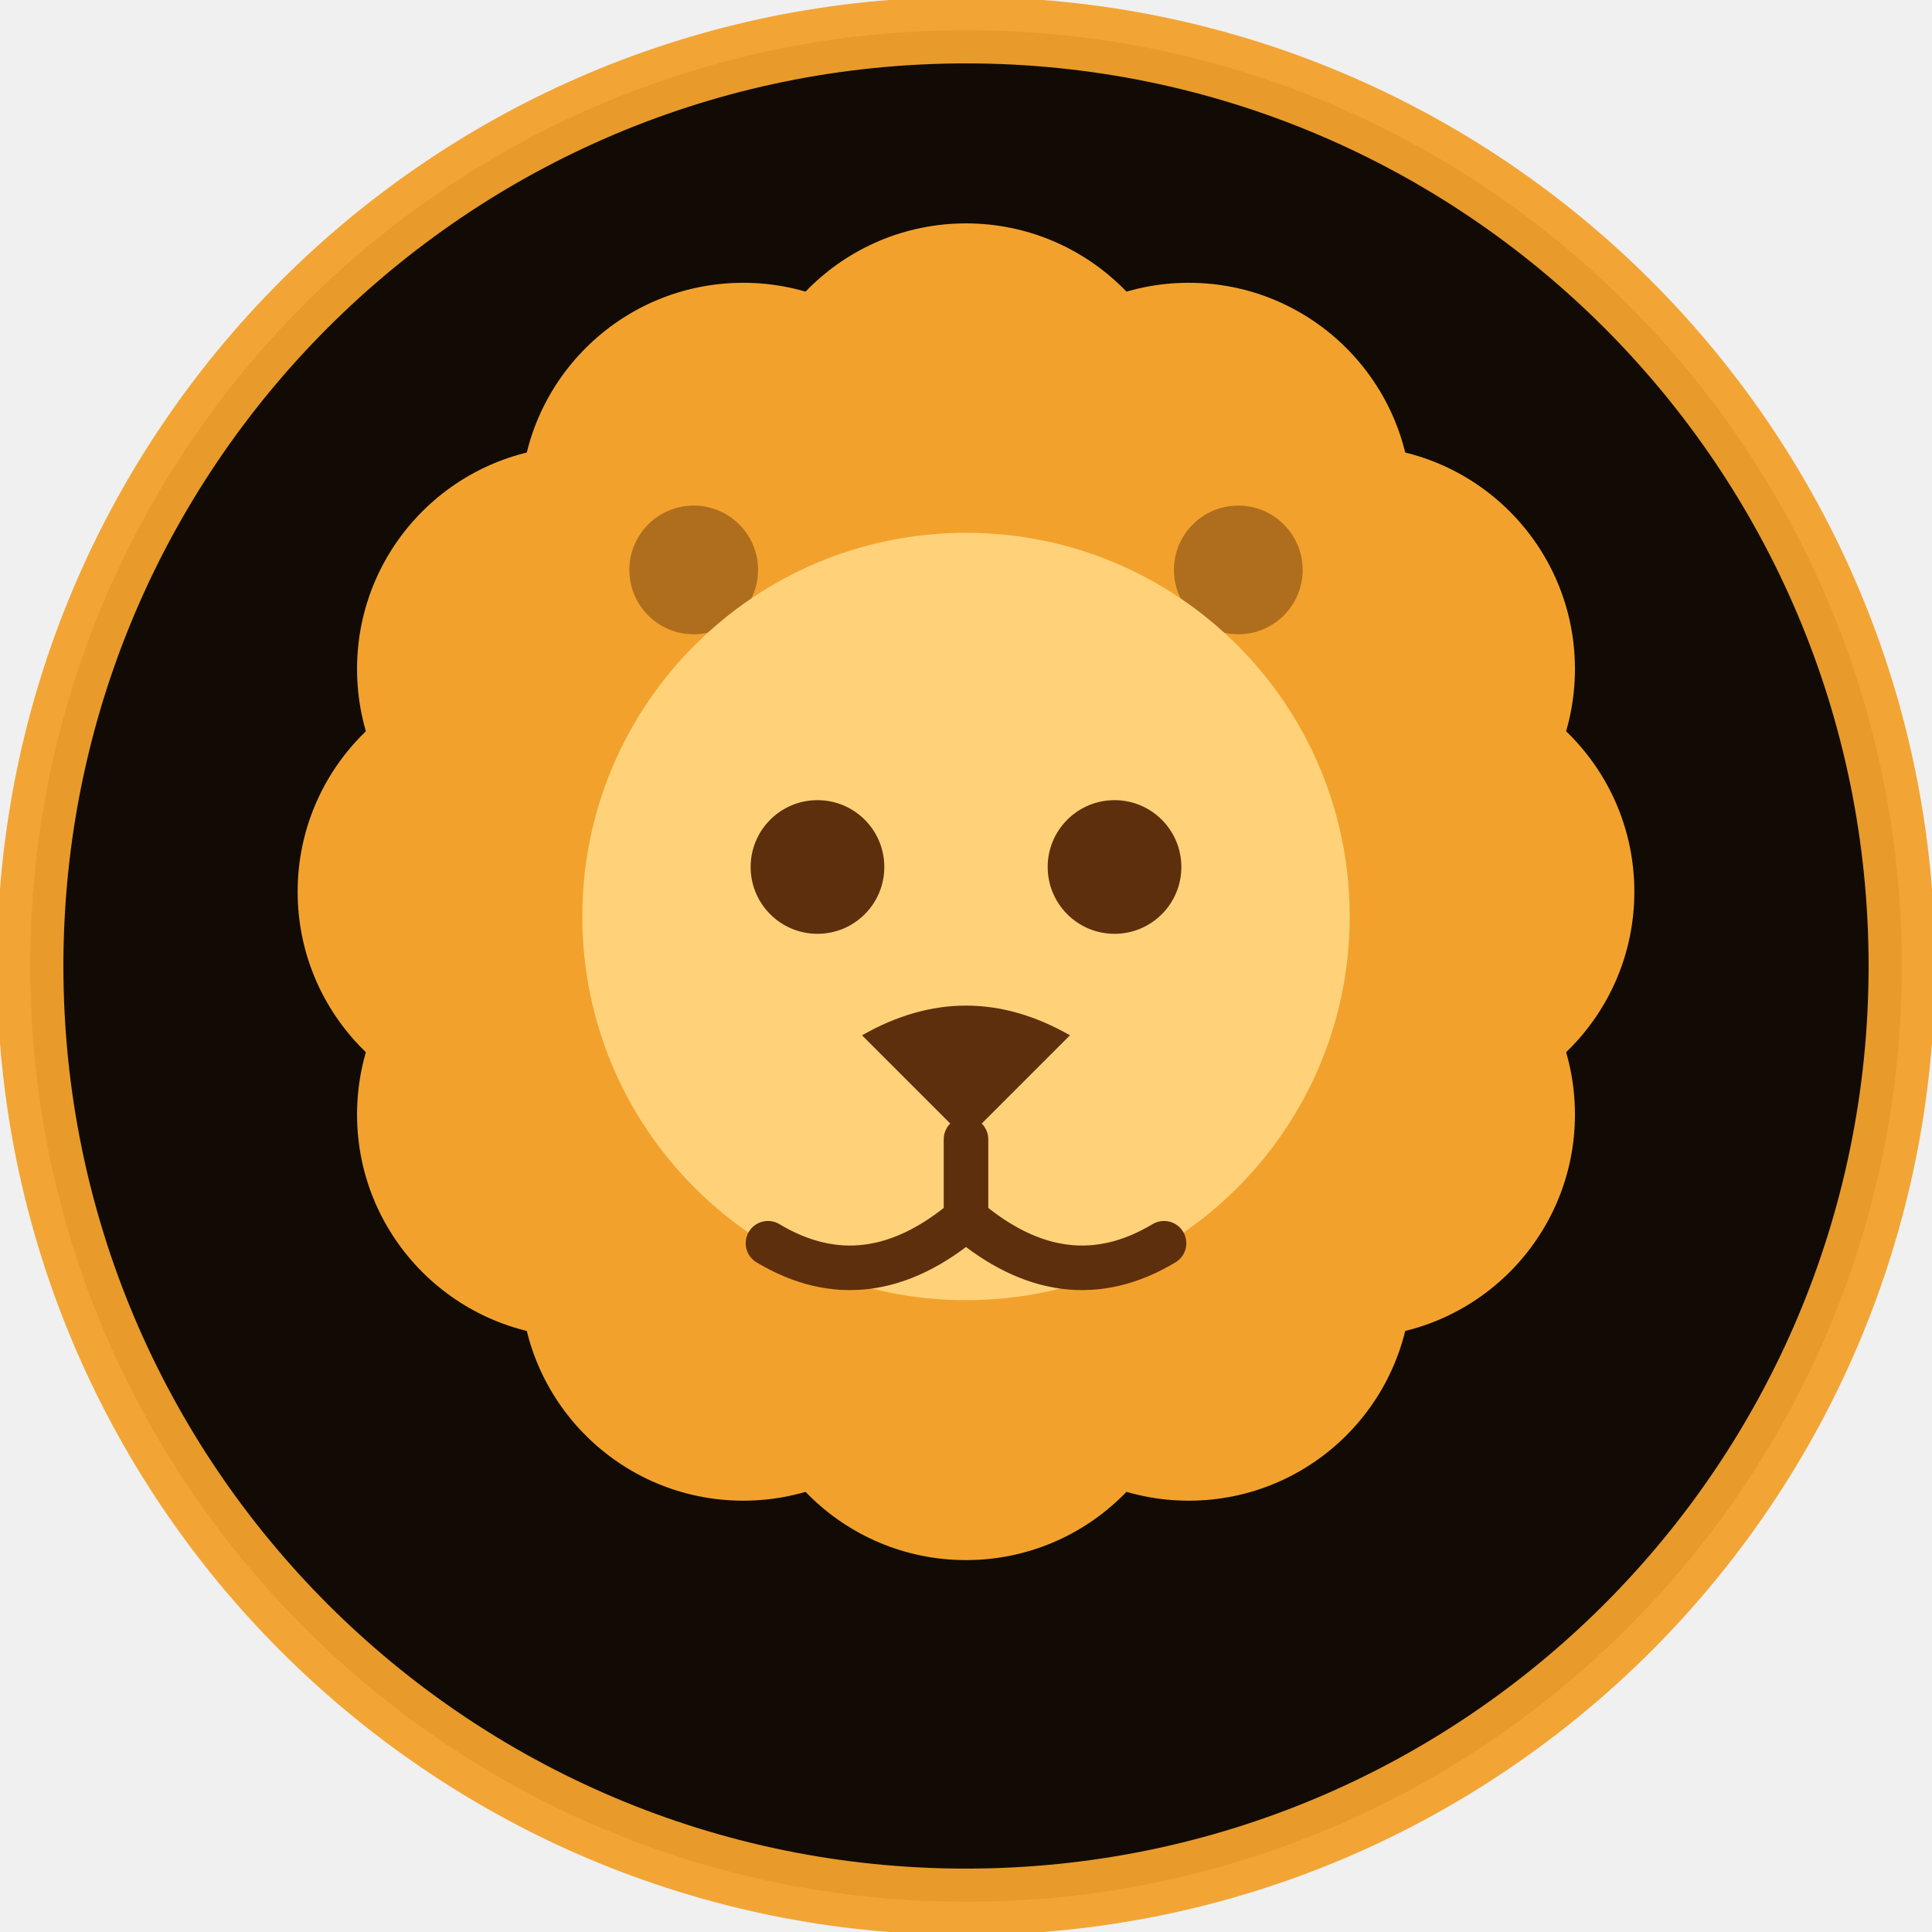
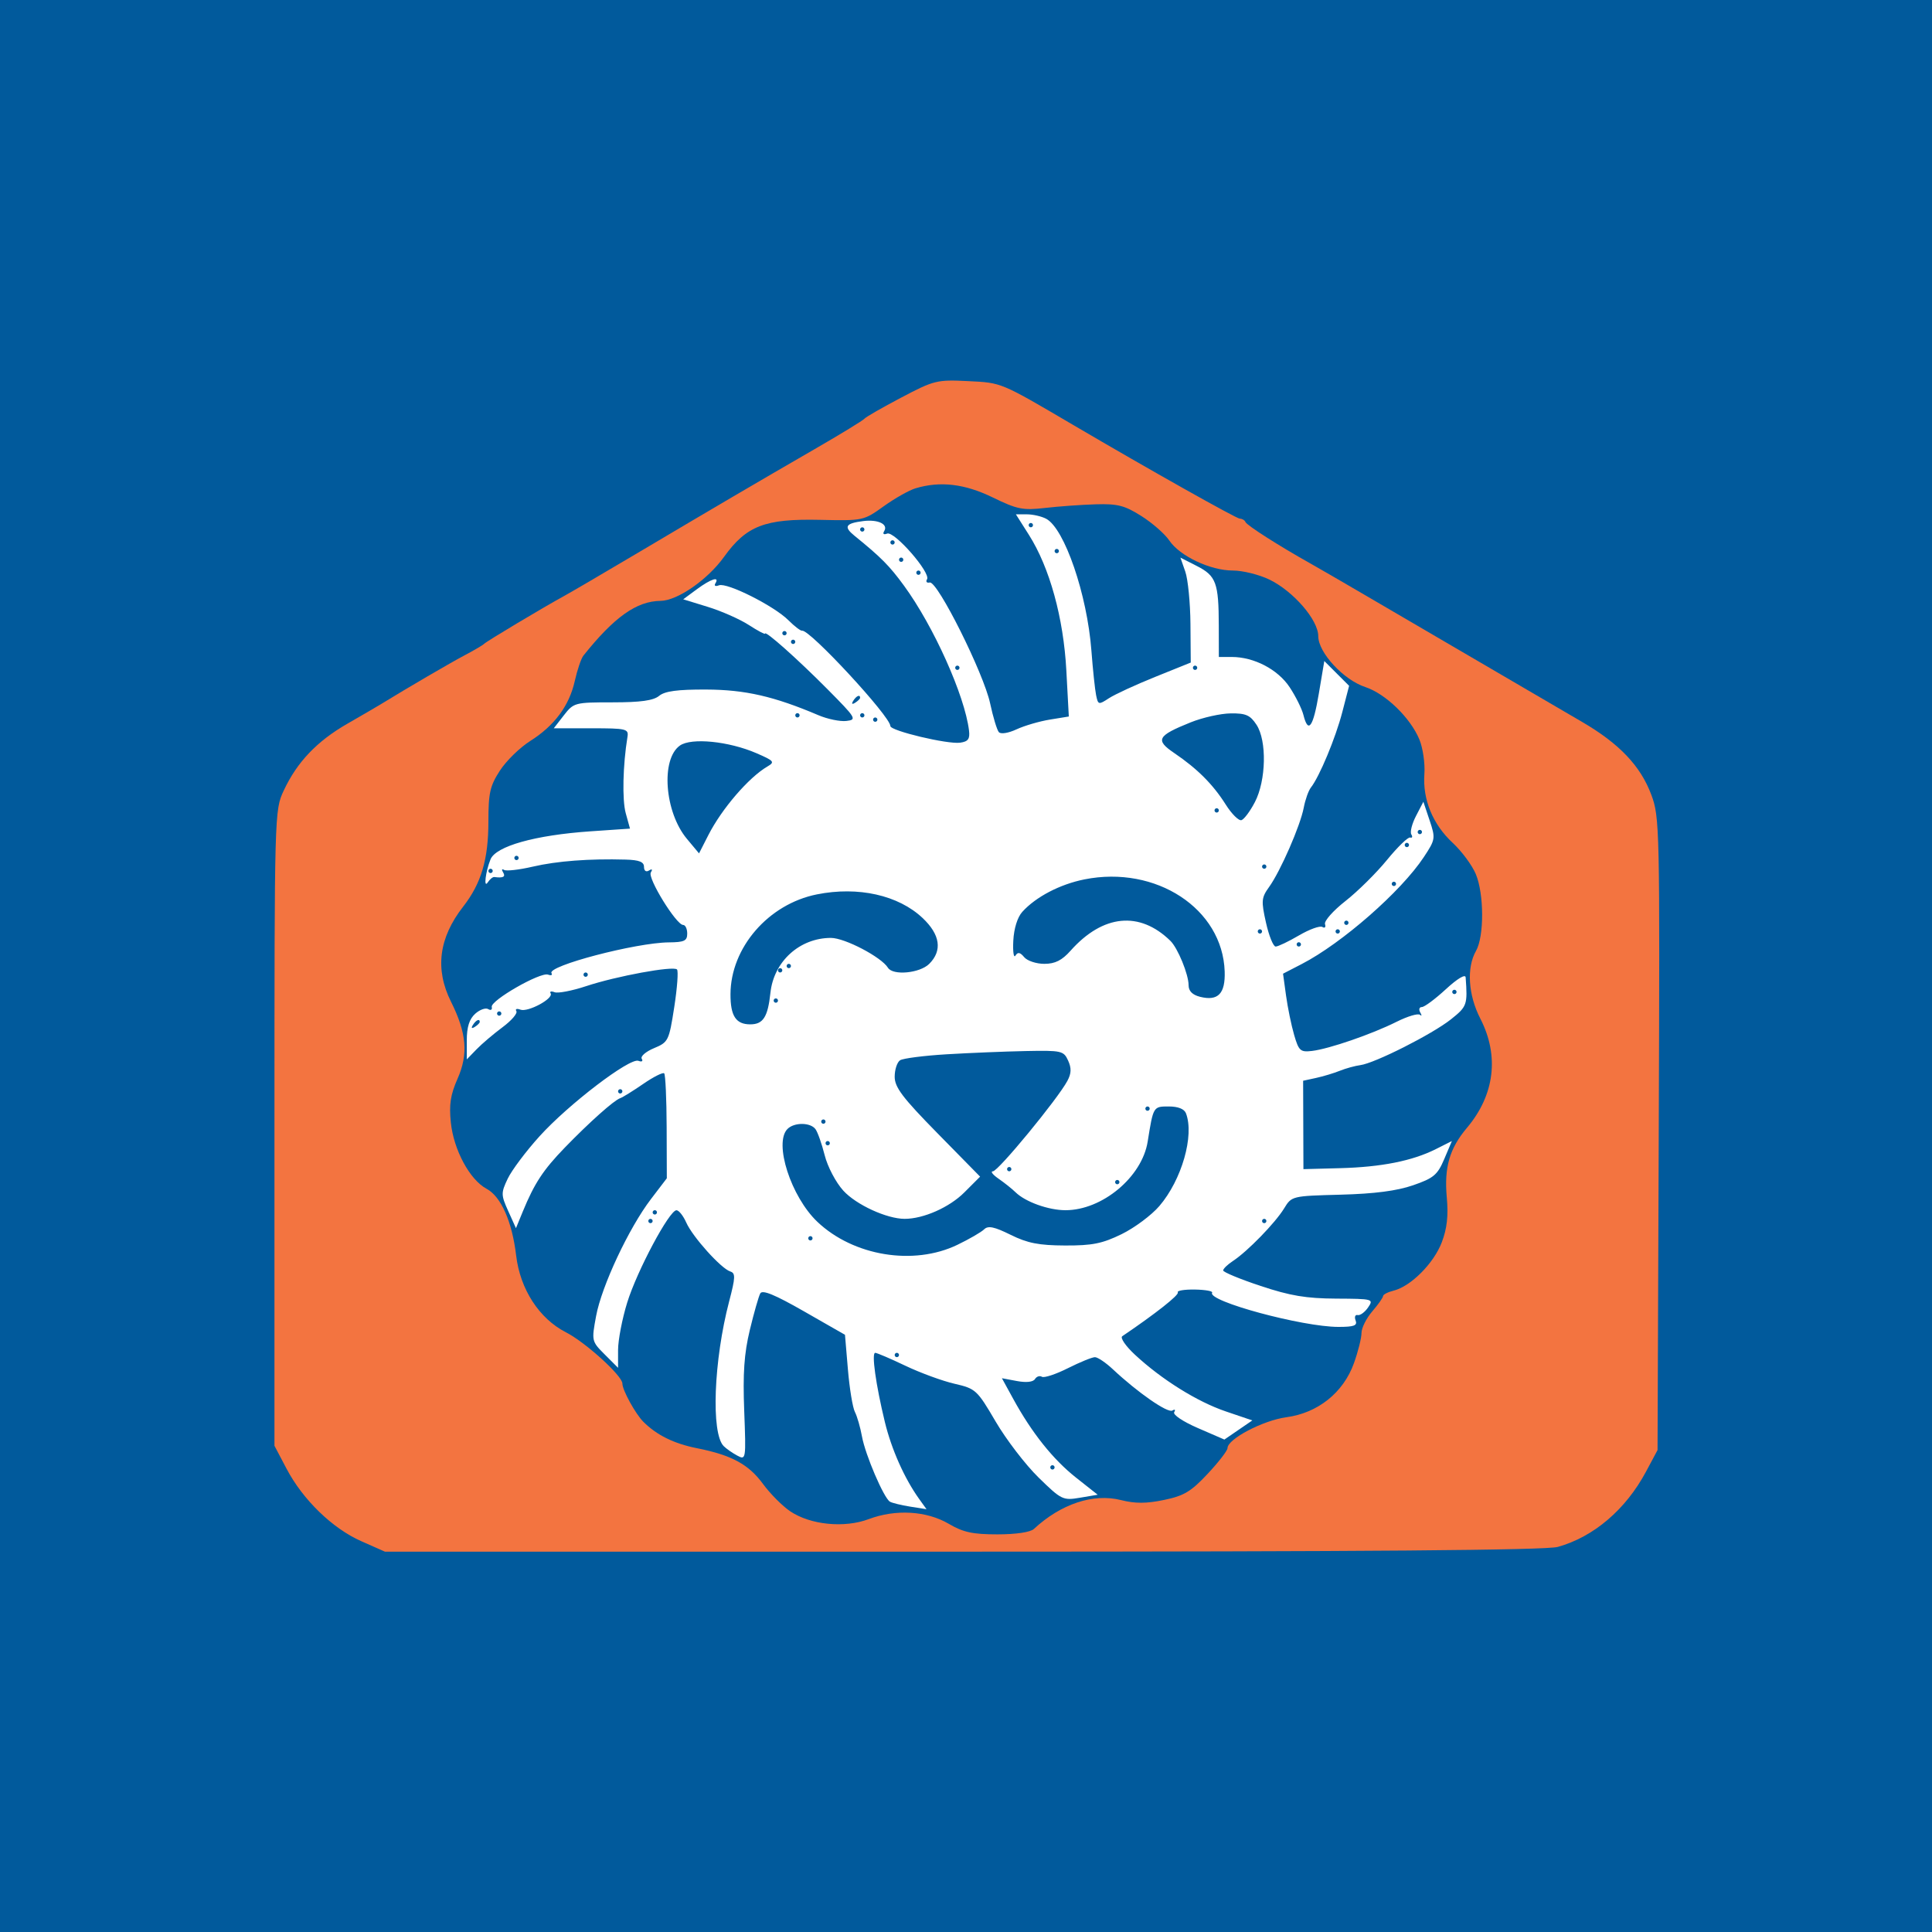
- <svg xmlns="http://www.w3.org/2000/svg" viewBox="0 0 64 64">
-   <circle cx="32" cy="32" r="31" fill="#120b05" />
-   <circle cx="32" cy="32" r="31" fill="none" stroke="#F2A22C" stroke-width="2.2" opacity="0.95" />
-   <g transform="translate(32 32) scale(0.82) translate(-32 -32)">
-     <g fill="#F2A22C">
-       <circle cx="50" cy="29" r="9" />
-       <circle cx="47.6" cy="38" r="9" />
-       <circle cx="41" cy="44.6" r="9" />
-       <circle cx="32" cy="47" r="9" />
-       <circle cx="23" cy="44.6" r="9" />
-       <circle cx="16.4" cy="38" r="9" />
-       <circle cx="14" cy="29" r="9" />
-       <circle cx="16.4" cy="20" r="9" />
-       <circle cx="23" cy="13.4" r="9" />
-       <circle cx="32" cy="11" r="9" />
-       <circle cx="41" cy="13.4" r="9" />
-       <circle cx="47.6" cy="20" r="9" />
-     </g>
-     <circle fill="#F2A22C" cx="21" cy="16" r="6" />
-     <circle fill="#F2A22C" cx="43" cy="16" r="6" />
-     <circle fill="#5E2F0C" cx="21" cy="16" r="2.6" opacity="0.45" />
-     <circle fill="#5E2F0C" cx="43" cy="16" r="2.6" opacity="0.45" />
-     <circle fill="#FFD27A" cx="32" cy="30" r="15.5" />
-     <circle fill="#5E2F0C" cx="26" cy="28" r="2.7" />
-     <circle fill="#5E2F0C" cx="38" cy="28" r="2.7" />
-     <path fill="#5E2F0C" d="M32 39 l-4.2 -4.2 q4.2 -2.4 8.4 0 z" />
-     <path stroke="#5E2F0C" fill="none" stroke-width="1.8" stroke-linecap="round" d="M32 39 v3.2 M32 42.2 q-4 3.4 -8 1 M32 42.2 q4 3.4 8 1" />
-   </g>
+ <svg xmlns="http://www.w3.org/2000/svg" viewBox="0 0 447 447">
+   <rect x="0" y="0" width="447" height="447" fill="#015A9C" />
+   <path d="M 208.479 92.008 C 204.090 94.318, 200.275 96.509, 200 96.877 C 199.725 97.244, 194.550 100.406, 188.500 103.903 C 174.892 111.768, 165.494 117.280, 147.500 127.953 C 139.800 132.519, 132.150 136.996, 130.500 137.901 C 125.506 140.638, 112.534 148.398, 112 148.967 C 111.725 149.260, 109.700 150.450, 107.500 151.612 C 104.181 153.364, 94.286 159.142, 88 162.999 C 87.175 163.505, 83.741 165.504, 80.369 167.442 C 73.327 171.489, 68.725 176.320, 65.651 182.897 C 63.511 187.477, 63.500 187.869, 63.500 261 L 63.500 334.500 66.311 339.838 C 70.091 347.014, 76.922 353.633, 83.592 356.583 L 89.081 359.011 222.790 359.003 C 316.260 358.997, 357.679 358.667, 360.418 357.904 C 368.717 355.594, 376.136 349.267, 380.825 340.500 L 383.500 335.500 383.775 262.354 C 384.042 191.210, 383.995 189.061, 382.042 183.843 C 379.561 177.212, 374.659 172.054, 366.083 167.050 C 350.639 158.040, 323.830 142.377, 315.500 137.498 C 310.550 134.599, 304.925 131.344, 303 130.265 C 295.850 126.256, 288.490 121.554, 288.167 120.789 C 287.983 120.355, 287.393 120, 286.856 120 C 286.070 120, 266.068 108.754, 248.349 98.350 C 231.369 88.381, 231.807 88.564, 223.979 88.179 C 216.757 87.824, 216.140 87.976, 208.479 92.008 M 211.804 112.985 C 210.321 113.432, 207.008 115.306, 204.441 117.149 C 199.817 120.469, 199.681 120.498, 189.724 120.275 C 176.966 119.990, 172.692 121.640, 167.513 128.849 C 163.712 134.140, 156.715 138.985, 152.822 139.022 C 147.294 139.074, 142.094 142.767, 134.983 151.689 C 134.462 152.342, 133.566 154.976, 132.991 157.541 C 131.698 163.310, 128.292 167.894, 122.644 171.463 C 120.265 172.967, 117.122 176.043, 115.660 178.299 C 113.368 181.834, 113 183.461, 113 190.074 C 113 198.833, 111.355 204.382, 107.166 209.756 C 101.511 217.010, 100.589 224.244, 104.358 231.783 C 107.964 238.995, 108.380 243.886, 105.871 249.558 C 104.229 253.272, 103.879 255.543, 104.310 259.718 C 104.964 266.048, 108.685 272.958, 112.557 275.031 C 115.923 276.832, 118.486 282.609, 119.422 290.500 C 120.345 298.288, 124.763 305.101, 130.927 308.243 C 135.439 310.544, 144 318.313, 144 320.108 C 144 321.624, 147.011 327.110, 148.856 328.957 C 151.929 332.031, 155.932 334.007, 161.222 335.059 C 169.257 336.658, 173.204 338.790, 176.525 343.324 C 178.189 345.596, 181.025 348.448, 182.826 349.662 C 187.496 352.809, 195.364 353.593, 201 351.472 C 207.224 349.129, 214.376 349.550, 219.514 352.561 C 222.866 354.526, 225.055 355, 230.766 355 C 235.053 355, 238.390 354.506, 239.206 353.750 C 245.470 347.942, 252.960 345.457, 259.349 347.066 C 262.646 347.896, 265.215 347.890, 269.308 347.040 C 273.939 346.078, 275.562 345.107, 279.412 340.990 C 281.936 338.293, 284 335.623, 284 335.057 C 284 332.946, 292.198 328.638, 297.616 327.903 C 304.931 326.910, 310.816 322.201, 313.259 315.385 C 314.222 312.698, 315.008 309.557, 315.005 308.406 C 315.002 307.254, 316.124 305.004, 317.499 303.406 C 318.873 301.807, 319.998 300.211, 319.999 299.858 C 319.999 299.506, 321.117 298.937, 322.482 298.594 C 326.437 297.601, 331.725 292.287, 333.573 287.447 C 334.796 284.247, 335.124 281.309, 334.738 277.047 C 334.106 270.080, 335.369 265.724, 339.410 260.931 C 345.822 253.326, 346.924 244.280, 342.490 235.658 C 339.683 230.198, 339.283 223.878, 341.500 220 C 343.404 216.670, 343.378 206.841, 341.454 202.237 C 340.604 200.202, 338.201 196.954, 336.114 195.019 C 331.490 190.731, 329.124 184.979, 329.554 179.070 C 329.731 176.633, 329.207 173.033, 328.389 171.070 C 326.300 166.054, 320.576 160.510, 315.891 158.964 C 310.828 157.293, 305 150.986, 305 147.177 C 305 143.440, 299.239 136.778, 293.682 134.088 C 291.309 132.940, 287.498 132, 285.211 132 C 280.025 132, 272.955 128.652, 270.534 125.050 C 269.524 123.548, 266.630 121.010, 264.102 119.410 C 260.205 116.943, 258.591 116.528, 253.502 116.681 C 250.201 116.781, 244.920 117.160, 241.767 117.523 C 236.654 118.112, 235.348 117.849, 229.688 115.092 C 223.193 111.927, 217.524 111.260, 211.804 112.985" fill="#F37440" fill-rule="evenodd" />
+   <path d="M 238.057 123.750 C 242.852 131.310, 246.063 142.947, 246.717 155.138 L 247.288 165.776 242.894 166.491 C 240.477 166.885, 237.011 167.899, 235.192 168.745 C 233.296 169.627, 231.549 169.903, 231.100 169.392 C 230.669 168.901, 229.762 165.907, 229.084 162.739 C 227.595 155.777, 216.908 134.384, 215.114 134.775 C 214.419 134.926, 214.136 134.588, 214.485 134.024 C 215.403 132.540, 206.920 122.817, 205.262 123.453 C 204.443 123.767, 204.169 123.536, 204.576 122.877 C 205.564 121.278, 203.142 120.128, 199.705 120.563 C 195.591 121.083, 195.132 121.874, 197.724 123.976 C 203.860 128.950, 205.793 130.901, 209.172 135.528 C 216.022 144.907, 223.207 160.916, 224.195 169 C 224.436 170.974, 224.005 171.570, 222.149 171.833 C 219.248 172.243, 206 169.086, 206 167.984 C 206 165.763, 187.307 145.570, 185.575 145.920 C 185.234 145.989, 183.812 144.902, 182.415 143.505 C 179.100 140.191, 168.201 134.709, 166.344 135.422 C 165.536 135.732, 165.166 135.540, 165.507 134.989 C 166.571 133.268, 164.502 133.916, 161.232 136.329 L 158.075 138.658 163.787 140.417 C 166.929 141.384, 171.188 143.267, 173.250 144.602 C 175.313 145.936, 177 146.835, 177 146.600 C 177 145.779, 184.545 152.494, 191.466 159.474 C 198.105 166.171, 198.309 166.514, 195.819 166.806 C 194.382 166.975, 191.472 166.375, 189.353 165.474 C 179.081 161.104, 172.391 159.574, 163.407 159.537 C 156.754 159.510, 153.825 159.903, 152.496 161 C 151.180 162.086, 148.211 162.500, 141.734 162.500 C 132.981 162.500, 132.740 162.564, 130.457 165.500 L 128.124 168.500 136.812 168.500 C 144.942 168.500, 145.479 168.628, 145.174 170.500 C 144.106 177.049, 143.925 185.069, 144.776 188.153 L 145.760 191.714 136.630 192.340 C 123.815 193.219, 114.704 195.778, 113.483 198.842 C 112.335 201.721, 111.861 205.645, 112.840 204.165 C 113.326 203.430, 114.011 202.868, 114.362 202.915 C 116.420 203.190, 117.036 202.867, 116.405 201.845 C 116.012 201.211, 116.110 200.950, 116.622 201.266 C 117.134 201.583, 120.124 201.244, 123.266 200.513 C 128.873 199.210, 136.321 198.644, 144.750 198.881 C 147.882 198.969, 149 199.410, 149 200.559 C 149 201.483, 149.470 201.827, 150.155 201.405 C 150.880 200.956, 151.037 201.131, 150.577 201.875 C 149.786 203.156, 156.472 214, 158.053 214 C 158.574 214, 159 214.900, 159 216 C 159 217.681, 158.322 218.006, 154.750 218.035 C 147.124 218.098, 126.567 223.490, 127.597 225.157 C 127.876 225.608, 127.518 225.760, 126.802 225.496 C 125.031 224.840, 113.431 231.496, 113.775 232.970 C 113.926 233.618, 113.560 233.846, 112.962 233.476 C 112.363 233.107, 111.002 233.593, 109.937 234.557 C 108.581 235.785, 108 237.628, 108 240.707 L 108 245.103 110.250 242.783 C 111.487 241.506, 114.196 239.204, 116.269 237.666 C 118.342 236.128, 119.781 234.454, 119.467 233.946 C 119.153 233.438, 119.571 233.282, 120.396 233.599 C 122.132 234.264, 128.136 231.029, 127.394 229.828 C 127.120 229.385, 127.534 229.268, 128.314 229.567 C 129.094 229.866, 132.380 229.234, 135.616 228.161 C 142.641 225.833, 155.757 223.424, 156.634 224.300 C 156.976 224.643, 156.691 228.559, 156 233.002 C 154.782 240.830, 154.636 241.125, 151.300 242.519 C 149.406 243.311, 148.137 244.412, 148.480 244.968 C 148.830 245.534, 148.490 245.741, 147.704 245.440 C 145.704 244.672, 131.520 255.499, 124.820 262.907 C 121.695 266.361, 118.387 270.771, 117.469 272.707 C 115.897 276.019, 115.904 276.461, 117.587 280.192 L 119.375 284.157 120.948 280.329 C 123.642 273.775, 125.682 270.671, 130.694 265.500 C 136.390 259.624, 142.090 254.541, 143.500 254.079 C 144.050 253.899, 146.444 252.414, 148.820 250.780 C 151.196 249.145, 153.379 248.046, 153.671 248.338 C 153.963 248.629, 154.219 254.211, 154.241 260.742 L 154.280 272.615 150.617 277.415 C 145.503 284.114, 139.200 297.548, 137.919 304.479 C 136.852 310.253, 136.870 310.331, 139.921 313.383 L 143 316.462 143 312.336 C 143 310.067, 143.949 305.138, 145.109 301.383 C 147.373 294.052, 154.851 280.028, 156.506 280.011 C 157.059 280.005, 158.080 281.285, 158.775 282.855 C 160.242 286.167, 166.829 293.495, 168.948 294.170 C 170.197 294.569, 170.164 295.518, 168.709 301.066 C 165.119 314.758, 164.480 331.623, 167.439 334.582 C 168.045 335.188, 169.460 336.176, 170.582 336.777 C 172.593 337.853, 172.617 337.698, 172.185 326.401 C 171.853 317.726, 172.169 313.176, 173.483 307.717 C 174.439 303.748, 175.526 299.938, 175.900 299.251 C 176.387 298.354, 179.248 299.529, 186.039 303.414 L 195.500 308.826 196.179 316.845 C 196.552 321.256, 197.280 325.682, 197.797 326.682 C 198.314 327.682, 199.051 330.240, 199.436 332.368 C 200.196 336.576, 204.470 346.554, 205.887 347.430 C 206.371 347.729, 208.476 348.245, 210.565 348.578 L 214.364 349.181 212.683 346.841 C 209.279 342.101, 206.260 335.332, 204.726 329 C 202.629 320.344, 201.604 313, 202.493 313 C 202.890 313, 206.030 314.344, 209.471 315.986 C 212.913 317.629, 218.021 319.502, 220.824 320.149 C 225.757 321.287, 226.060 321.566, 230.366 328.912 C 232.812 333.086, 237.281 338.910, 240.296 341.857 C 245.582 347.021, 245.925 347.188, 249.872 346.522 L 253.965 345.830 248.966 341.879 C 243.646 337.674, 238.745 331.534, 234.444 323.686 L 231.806 318.873 235.289 319.526 C 237.437 319.929, 239.033 319.756, 239.455 319.073 C 239.831 318.465, 240.555 318.225, 241.063 318.539 C 241.572 318.854, 244.278 317.961, 247.076 316.555 C 249.875 315.150, 252.690 314.002, 253.332 314.005 C 253.974 314.007, 255.850 315.275, 257.500 316.821 C 263.228 322.190, 270.176 327.009, 271.240 326.352 C 271.828 325.988, 272.022 326.155, 271.672 326.722 C 271.309 327.310, 273.670 328.896, 277.158 330.409 L 283.282 333.065 286.513 330.851 L 289.744 328.637 283.622 326.559 C 276.995 324.311, 268.796 319.196, 262.592 313.439 C 260.443 311.445, 259.121 309.518, 259.654 309.156 C 267.366 303.937, 272.867 299.594, 272.508 299.012 C 272.260 298.612, 274.037 298.318, 276.455 298.358 C 278.873 298.398, 280.670 298.725, 280.448 299.085 C 279.249 301.024, 301.315 307, 309.672 307 C 313.282 307, 314.097 306.695, 313.643 305.512 C 313.329 304.694, 313.542 304.131, 314.116 304.262 C 314.691 304.393, 315.776 303.600, 316.528 302.500 C 317.861 300.549, 317.679 300.499, 309.122 300.456 C 302.209 300.421, 298.509 299.800, 291.674 297.529 C 286.903 295.944, 283 294.328, 283 293.938 C 283 293.549, 284.025 292.559, 285.277 291.738 C 288.615 289.551, 295.054 282.936, 297.088 279.604 C 298.851 276.716, 298.892 276.706, 310.178 276.409 C 318.002 276.203, 323.179 275.531, 326.935 274.232 C 331.700 272.585, 332.589 271.838, 334.144 268.177 L 335.917 264.002 332.209 265.865 C 326.772 268.597, 319.601 270.023, 310.034 270.276 L 301.569 270.500 301.534 260.275 L 301.500 250.049 304.500 249.397 C 306.150 249.039, 308.625 248.292, 310 247.738 C 311.375 247.184, 313.505 246.597, 314.734 246.435 C 318.089 245.992, 331.381 239.274, 335.701 235.838 C 339.431 232.872, 339.566 232.486, 339.101 226.123 C 339.041 225.308, 337.169 226.433, 334.522 228.873 C 332.060 231.143, 329.558 233, 328.963 233 C 328.369 233, 328.206 233.563, 328.601 234.250 C 328.997 234.938, 328.969 235.183, 328.539 234.795 C 328.108 234.407, 325.674 235.132, 323.128 236.406 C 317.395 239.276, 307.482 242.692, 303.549 243.153 C 300.860 243.469, 300.492 243.139, 299.420 239.450 C 298.772 237.222, 297.929 233.122, 297.547 230.340 L 296.851 225.280 301.175 223.046 C 310.496 218.232, 324.173 206.251, 329.425 198.300 C 332.112 194.232, 332.155 193.964, 330.761 189.800 L 329.322 185.500 327.620 188.779 C 326.684 190.583, 326.195 192.507, 326.533 193.054 C 326.872 193.602, 326.748 193.926, 326.259 193.775 C 325.769 193.624, 323.355 195.964, 320.893 198.977 C 318.432 201.989, 314.107 206.264, 311.283 208.477 C 308.459 210.689, 306.335 213.086, 306.563 213.802 C 306.791 214.518, 306.519 214.821, 305.959 214.474 C 305.398 214.128, 302.961 215.005, 300.542 216.423 C 298.123 217.840, 295.694 219, 295.144 219 C 294.594 219, 293.587 216.511, 292.906 213.470 C 291.777 208.426, 291.841 207.701, 293.626 205.220 C 296.254 201.571, 300.847 191.056, 301.641 186.875 C 301.993 185.019, 302.739 182.919, 303.297 182.209 C 305.289 179.677, 309.018 170.719, 310.565 164.747 L 312.138 158.677 309.269 155.808 L 306.400 152.939 305.135 160.469 C 303.823 168.276, 302.683 169.858, 301.569 165.419 C 301.213 164, 299.777 161.108, 298.378 158.994 C 295.653 154.878, 290.141 152, 284.980 152 L 282 152 281.986 144.750 C 281.968 134.858, 281.370 133.229, 276.926 130.962 L 273.109 129.015 274.236 132.247 C 274.855 134.024, 275.393 139.487, 275.431 144.386 L 275.500 153.293 267.265 156.614 C 262.735 158.440, 257.916 160.664, 256.556 161.555 C 254.180 163.112, 254.063 163.083, 253.601 160.838 C 253.337 159.552, 252.846 154.900, 252.511 150.500 C 251.525 137.545, 246.296 122.299, 242.062 120.033 C 241 119.465, 238.987 119, 237.588 119 L 235.044 119 238.057 123.750 M 238 121.500 C 238 121.775, 238.225 122, 238.500 122 C 238.775 122, 239 121.775, 239 121.500 C 239 121.225, 238.775 121, 238.500 121 C 238.225 121, 238 121.225, 238 121.500 M 199 122.500 C 199 122.775, 199.225 123, 199.500 123 C 199.775 123, 200 122.775, 200 122.500 C 200 122.225, 199.775 122, 199.500 122 C 199.225 122, 199 122.225, 199 122.500 M 206 125.500 C 206 125.775, 206.225 126, 206.500 126 C 206.775 126, 207 125.775, 207 125.500 C 207 125.225, 206.775 125, 206.500 125 C 206.225 125, 206 125.225, 206 125.500 M 244 127.500 C 244 127.775, 244.225 128, 244.500 128 C 244.775 128, 245 127.775, 245 127.500 C 245 127.225, 244.775 127, 244.500 127 C 244.225 127, 244 127.225, 244 127.500 M 208 129.500 C 208 129.775, 208.225 130, 208.500 130 C 208.775 130, 209 129.775, 209 129.500 C 209 129.225, 208.775 129, 208.500 129 C 208.225 129, 208 129.225, 208 129.500 M 212 132.500 C 212 132.775, 212.225 133, 212.500 133 C 212.775 133, 213 132.775, 213 132.500 C 213 132.225, 212.775 132, 212.500 132 C 212.225 132, 212 132.225, 212 132.500 M 181 146.500 C 181 146.775, 181.225 147, 181.500 147 C 181.775 147, 182 146.775, 182 146.500 C 182 146.225, 181.775 146, 181.500 146 C 181.225 146, 181 146.225, 181 146.500 M 183 148.500 C 183 148.775, 183.225 149, 183.500 149 C 183.775 149, 184 148.775, 184 148.500 C 184 148.225, 183.775 148, 183.500 148 C 183.225 148, 183 148.225, 183 148.500 M 221 154.500 C 221 154.775, 221.225 155, 221.500 155 C 221.775 155, 222 154.775, 222 154.500 C 222 154.225, 221.775 154, 221.500 154 C 221.225 154, 221 154.225, 221 154.500 M 276 154.500 C 276 154.775, 276.225 155, 276.500 155 C 276.775 155, 277 154.775, 277 154.500 C 277 154.225, 276.775 154, 276.500 154 C 276.225 154, 276 154.225, 276 154.500 M 197.405 162.155 C 196.962 162.870, 197.130 163.038, 197.845 162.595 C 198.480 162.203, 199 161.684, 199 161.441 C 199 160.607, 198.117 161.002, 197.405 162.155 M 184 165.500 C 184 165.775, 184.225 166, 184.500 166 C 184.775 166, 185 165.775, 185 165.500 C 185 165.225, 184.775 165, 184.500 165 C 184.225 165, 184 165.225, 184 165.500 M 199 165.500 C 199 165.775, 199.225 166, 199.500 166 C 199.775 166, 200 165.775, 200 165.500 C 200 165.225, 199.775 165, 199.500 165 C 199.225 165, 199 165.225, 199 165.500 M 275.500 167.119 C 267.728 170.244, 267.216 171.204, 271.701 174.245 C 277.019 177.851, 280.647 181.481, 283.585 186.135 C 284.973 188.333, 286.616 189.961, 287.238 189.754 C 287.859 189.547, 289.257 187.663, 290.344 185.569 C 292.948 180.552, 293.138 171.385, 290.715 167.687 C 289.250 165.452, 288.242 165.009, 284.727 165.055 C 282.402 165.085, 278.250 166.014, 275.500 167.119 M 202 166.500 C 202 166.775, 202.225 167, 202.500 167 C 202.775 167, 203 166.775, 203 166.500 C 203 166.225, 202.775 166, 202.500 166 C 202.225 166, 202 166.225, 202 166.500 M 157.317 172.490 C 152.845 175.623, 153.754 187.886, 158.917 194.070 L 161.733 197.443 163.906 193.183 C 167.004 187.111, 173.246 179.863, 177.539 177.353 C 179.334 176.304, 179.118 176.042, 175 174.259 C 168.617 171.497, 159.971 170.632, 157.317 172.490 M 281 187.500 C 281 187.775, 281.225 188, 281.500 188 C 281.775 188, 282 187.775, 282 187.500 C 282 187.225, 281.775 187, 281.500 187 C 281.225 187, 281 187.225, 281 187.500 M 328 192.500 C 328 192.775, 328.225 193, 328.500 193 C 328.775 193, 329 192.775, 329 192.500 C 329 192.225, 328.775 192, 328.500 192 C 328.225 192, 328 192.225, 328 192.500 M 325 195.500 C 325 195.775, 325.225 196, 325.500 196 C 325.775 196, 326 195.775, 326 195.500 C 326 195.225, 325.775 195, 325.500 195 C 325.225 195, 325 195.225, 325 195.500 M 119 198.500 C 119 198.775, 119.225 199, 119.500 199 C 119.775 199, 120 198.775, 120 198.500 C 120 198.225, 119.775 198, 119.500 198 C 119.225 198, 119 198.225, 119 198.500 M 292 200.500 C 292 200.775, 292.225 201, 292.500 201 C 292.775 201, 293 200.775, 293 200.500 C 293 200.225, 292.775 200, 292.500 200 C 292.225 200, 292 200.225, 292 200.500 M 113 201.500 C 113 201.775, 113.225 202, 113.500 202 C 113.775 202, 114 201.775, 114 201.500 C 114 201.225, 113.775 201, 113.500 201 C 113.225 201, 113 201.225, 113 201.500 M 250.897 203.461 C 245.237 204.591, 239.664 207.503, 236.525 210.972 C 235.402 212.213, 234.589 214.821, 234.444 217.647 C 234.312 220.199, 234.536 221.751, 234.941 221.096 C 235.485 220.216, 236.011 220.309, 236.961 221.453 C 237.667 222.304, 239.761 223, 241.615 223 C 244.110 223, 245.689 222.209, 247.698 219.954 C 255.176 211.562, 263.667 210.723, 270.786 217.674 C 272.503 219.350, 275 225.439, 275 227.949 C 275 229.293, 275.882 230.183, 277.655 230.628 C 281.813 231.672, 283.523 229.910, 283.350 224.758 C 282.865 210.255, 267.470 200.152, 250.897 203.461 M 322 204.500 C 322 204.775, 322.225 205, 322.500 205 C 322.775 205, 323 204.775, 323 204.500 C 323 204.225, 322.775 204, 322.500 204 C 322.225 204, 322 204.225, 322 204.500 M 189 206.930 C 177.762 209.177, 169.033 219.272, 169.010 230.050 C 168.999 235.063, 170.272 237, 173.578 237 C 176.573 237, 177.651 235.314, 178.253 229.688 C 179.030 222.433, 185.025 217, 192.255 217 C 195.450 217, 203.911 221.429, 205.440 223.902 C 206.591 225.765, 212.823 225.177, 215 223 C 218.071 219.929, 217.534 216.240, 213.456 212.394 C 207.844 207.101, 198.539 205.022, 189 206.930 M 311 213.500 C 311 213.775, 311.225 214, 311.500 214 C 311.775 214, 312 213.775, 312 213.500 C 312 213.225, 311.775 213, 311.500 213 C 311.225 213, 311 213.225, 311 213.500 M 291 215.500 C 291 215.775, 291.225 216, 291.500 216 C 291.775 216, 292 215.775, 292 215.500 C 292 215.225, 291.775 215, 291.500 215 C 291.225 215, 291 215.225, 291 215.500 M 309 215.500 C 309 215.775, 309.225 216, 309.500 216 C 309.775 216, 310 215.775, 310 215.500 C 310 215.225, 309.775 215, 309.500 215 C 309.225 215, 309 215.225, 309 215.500 M 300 218.500 C 300 218.775, 300.225 219, 300.500 219 C 300.775 219, 301 218.775, 301 218.500 C 301 218.225, 300.775 218, 300.500 218 C 300.225 218, 300 218.225, 300 218.500 M 182 223.500 C 182 223.775, 182.225 224, 182.500 224 C 182.775 224, 183 223.775, 183 223.500 C 183 223.225, 182.775 223, 182.500 223 C 182.225 223, 182 223.225, 182 223.500 M 180 224.500 C 180 224.775, 180.225 225, 180.500 225 C 180.775 225, 181 224.775, 181 224.500 C 181 224.225, 180.775 224, 180.500 224 C 180.225 224, 180 224.225, 180 224.500 M 135 225.500 C 135 225.775, 135.225 226, 135.500 226 C 135.775 226, 136 225.775, 136 225.500 C 136 225.225, 135.775 225, 135.500 225 C 135.225 225, 135 225.225, 135 225.500 M 336 229.500 C 336 229.775, 336.225 230, 336.500 230 C 336.775 230, 337 229.775, 337 229.500 C 337 229.225, 336.775 229, 336.500 229 C 336.225 229, 336 229.225, 336 229.500 M 179 231.500 C 179 231.775, 179.225 232, 179.500 232 C 179.775 232, 180 231.775, 180 231.500 C 180 231.225, 179.775 231, 179.500 231 C 179.225 231, 179 231.225, 179 231.500 M 115 234.500 C 115 234.775, 115.225 235, 115.500 235 C 115.775 235, 116 234.775, 116 234.500 C 116 234.225, 115.775 234, 115.500 234 C 115.225 234, 115 234.225, 115 234.500 M 109.405 237.155 C 108.962 237.870, 109.130 238.038, 109.845 237.595 C 110.480 237.203, 111 236.684, 111 236.441 C 111 235.607, 110.117 236.002, 109.405 237.155 M 219 243.928 C 213.775 244.243, 208.938 244.864, 208.250 245.309 C 207.563 245.754, 207 247.467, 207 249.115 C 207 251.563, 208.809 253.955, 216.881 262.175 L 226.763 272.237 223.107 275.893 C 219.654 279.346, 213.659 282, 209.312 282 C 205.177 282, 198.086 278.741, 195.114 275.475 C 193.386 273.576, 191.475 269.943, 190.804 267.282 C 190.141 264.652, 189.184 261.938, 188.677 261.250 C 187.506 259.662, 183.767 259.633, 182.200 261.200 C 178.981 264.419, 182.999 276.893, 189.125 282.699 C 197.472 290.610, 211.375 292.892, 221.500 288.013 C 224.250 286.688, 227.038 285.075, 227.695 284.428 C 228.614 283.525, 230.036 283.818, 233.826 285.694 C 237.734 287.628, 240.353 288.142, 246.419 288.166 C 252.721 288.191, 255.042 287.725, 259.514 285.537 C 262.503 284.075, 266.432 281.145, 268.245 279.027 C 273.425 272.976, 276.365 262.720, 274.393 257.582 C 274.005 256.572, 272.566 256, 270.412 256 C 266.821 256, 266.840 255.968, 265.534 264.132 C 264.225 272.323, 255.027 280, 246.523 280 C 242.585 280, 237.241 278.081, 234.960 275.848 C 234.157 275.062, 232.387 273.649, 231.027 272.709 C 229.668 271.769, 229.085 271, 229.733 271 C 230.941 271, 244.713 254.273, 246.957 250.080 C 247.883 248.351, 247.926 247.133, 247.124 245.374 C 246.096 243.116, 245.614 243.009, 237.271 243.178 C 232.447 243.276, 224.225 243.614, 219 243.928 M 143 252.500 C 143 252.775, 143.225 253, 143.500 253 C 143.775 253, 144 252.775, 144 252.500 C 144 252.225, 143.775 252, 143.500 252 C 143.225 252, 143 252.225, 143 252.500 M 265 256.500 C 265 256.775, 265.225 257, 265.500 257 C 265.775 257, 266 256.775, 266 256.500 C 266 256.225, 265.775 256, 265.500 256 C 265.225 256, 265 256.225, 265 256.500 M 190 259.500 C 190 259.775, 190.225 260, 190.500 260 C 190.775 260, 191 259.775, 191 259.500 C 191 259.225, 190.775 259, 190.500 259 C 190.225 259, 190 259.225, 190 259.500 M 191 264.500 C 191 264.775, 191.225 265, 191.500 265 C 191.775 265, 192 264.775, 192 264.500 C 192 264.225, 191.775 264, 191.500 264 C 191.225 264, 191 264.225, 191 264.500 M 233 270.500 C 233 270.775, 233.225 271, 233.500 271 C 233.775 271, 234 270.775, 234 270.500 C 234 270.225, 233.775 270, 233.500 270 C 233.225 270, 233 270.225, 233 270.500 M 258 273.500 C 258 273.775, 258.225 274, 258.500 274 C 258.775 274, 259 273.775, 259 273.500 C 259 273.225, 258.775 273, 258.500 273 C 258.225 273, 258 273.225, 258 273.500 M 151 280.500 C 151 280.775, 151.225 281, 151.500 281 C 151.775 281, 152 280.775, 152 280.500 C 152 280.225, 151.775 280, 151.500 280 C 151.225 280, 151 280.225, 151 280.500 M 150 282.500 C 150 282.775, 150.225 283, 150.500 283 C 150.775 283, 151 282.775, 151 282.500 C 151 282.225, 150.775 282, 150.500 282 C 150.225 282, 150 282.225, 150 282.500 M 292 282.500 C 292 282.775, 292.225 283, 292.500 283 C 292.775 283, 293 282.775, 293 282.500 C 293 282.225, 292.775 282, 292.500 282 C 292.225 282, 292 282.225, 292 282.500 M 187 286.500 C 187 286.775, 187.225 287, 187.500 287 C 187.775 287, 188 286.775, 188 286.500 C 188 286.225, 187.775 286, 187.500 286 C 187.225 286, 187 286.225, 187 286.500 M 207 313.500 C 207 313.775, 207.225 314, 207.500 314 C 207.775 314, 208 313.775, 208 313.500 C 208 313.225, 207.775 313, 207.500 313 C 207.225 313, 207 313.225, 207 313.500 M 243 339.500 C 243 339.775, 243.225 340, 243.500 340 C 243.775 340, 244 339.775, 244 339.500 C 244 339.225, 243.775 339, 243.500 339 C 243.225 339, 243 339.225, 243 339.500" fill="#FFFFFF" fill-rule="evenodd" />
</svg>
